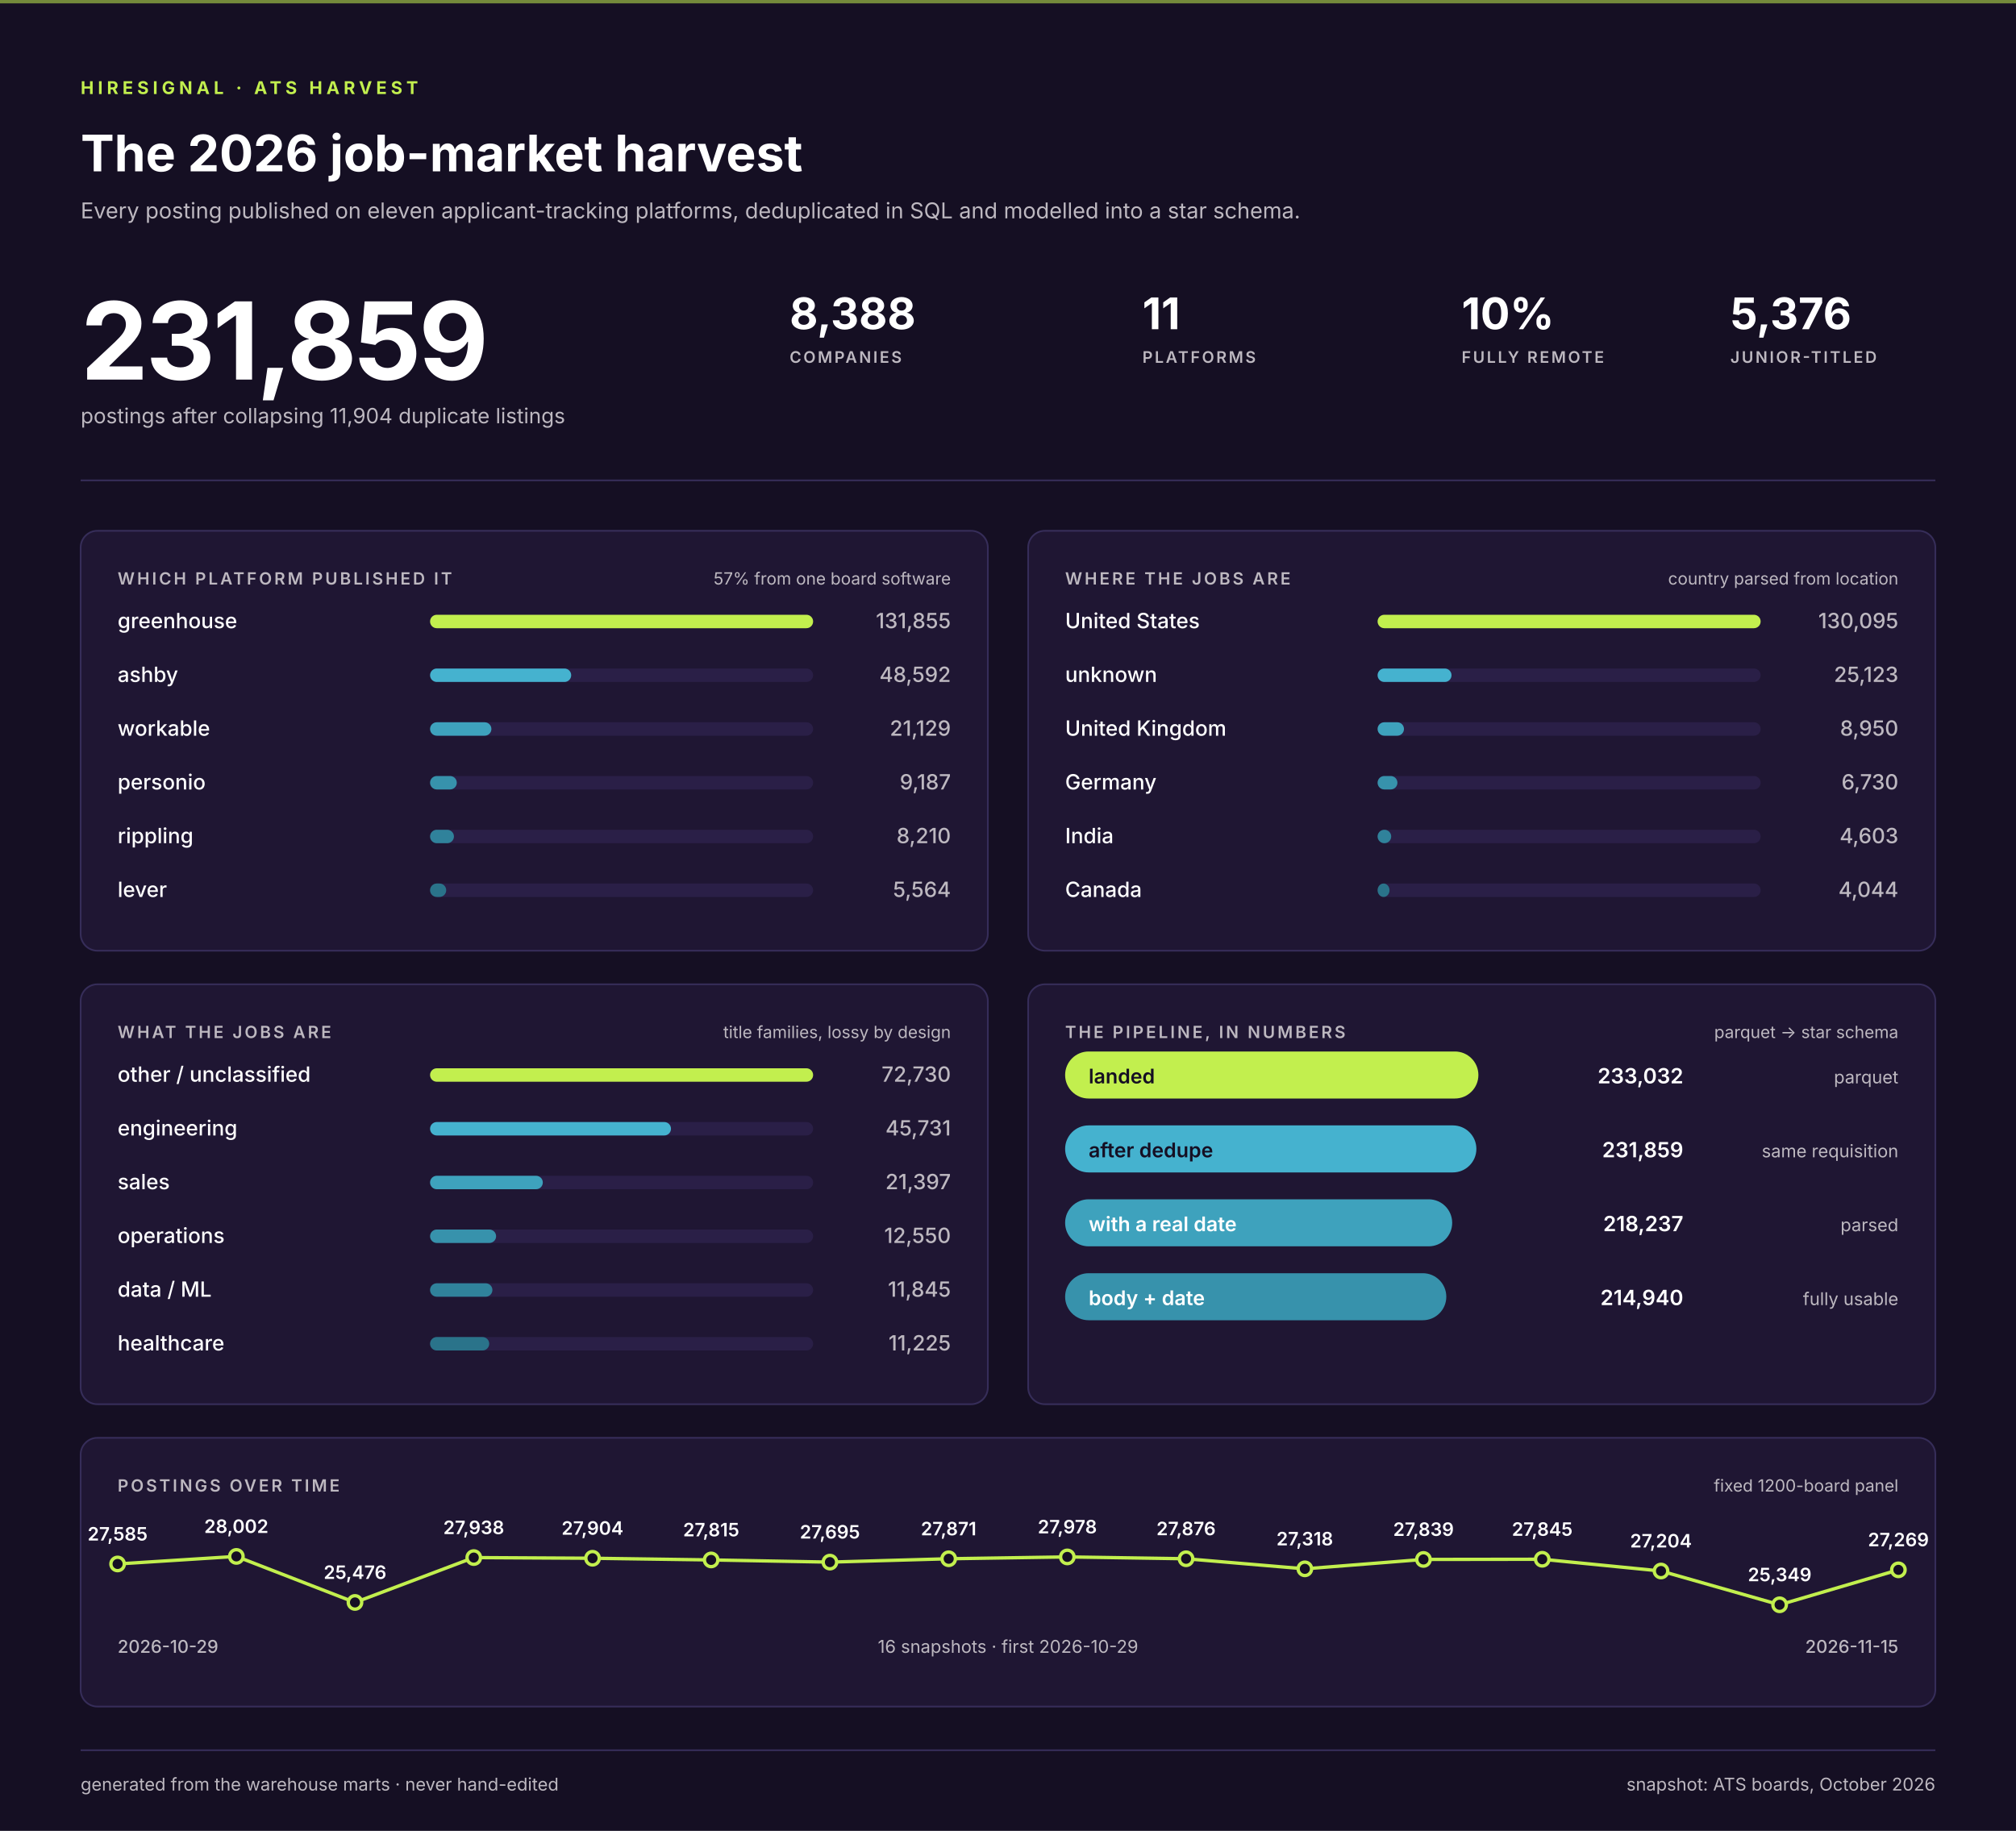
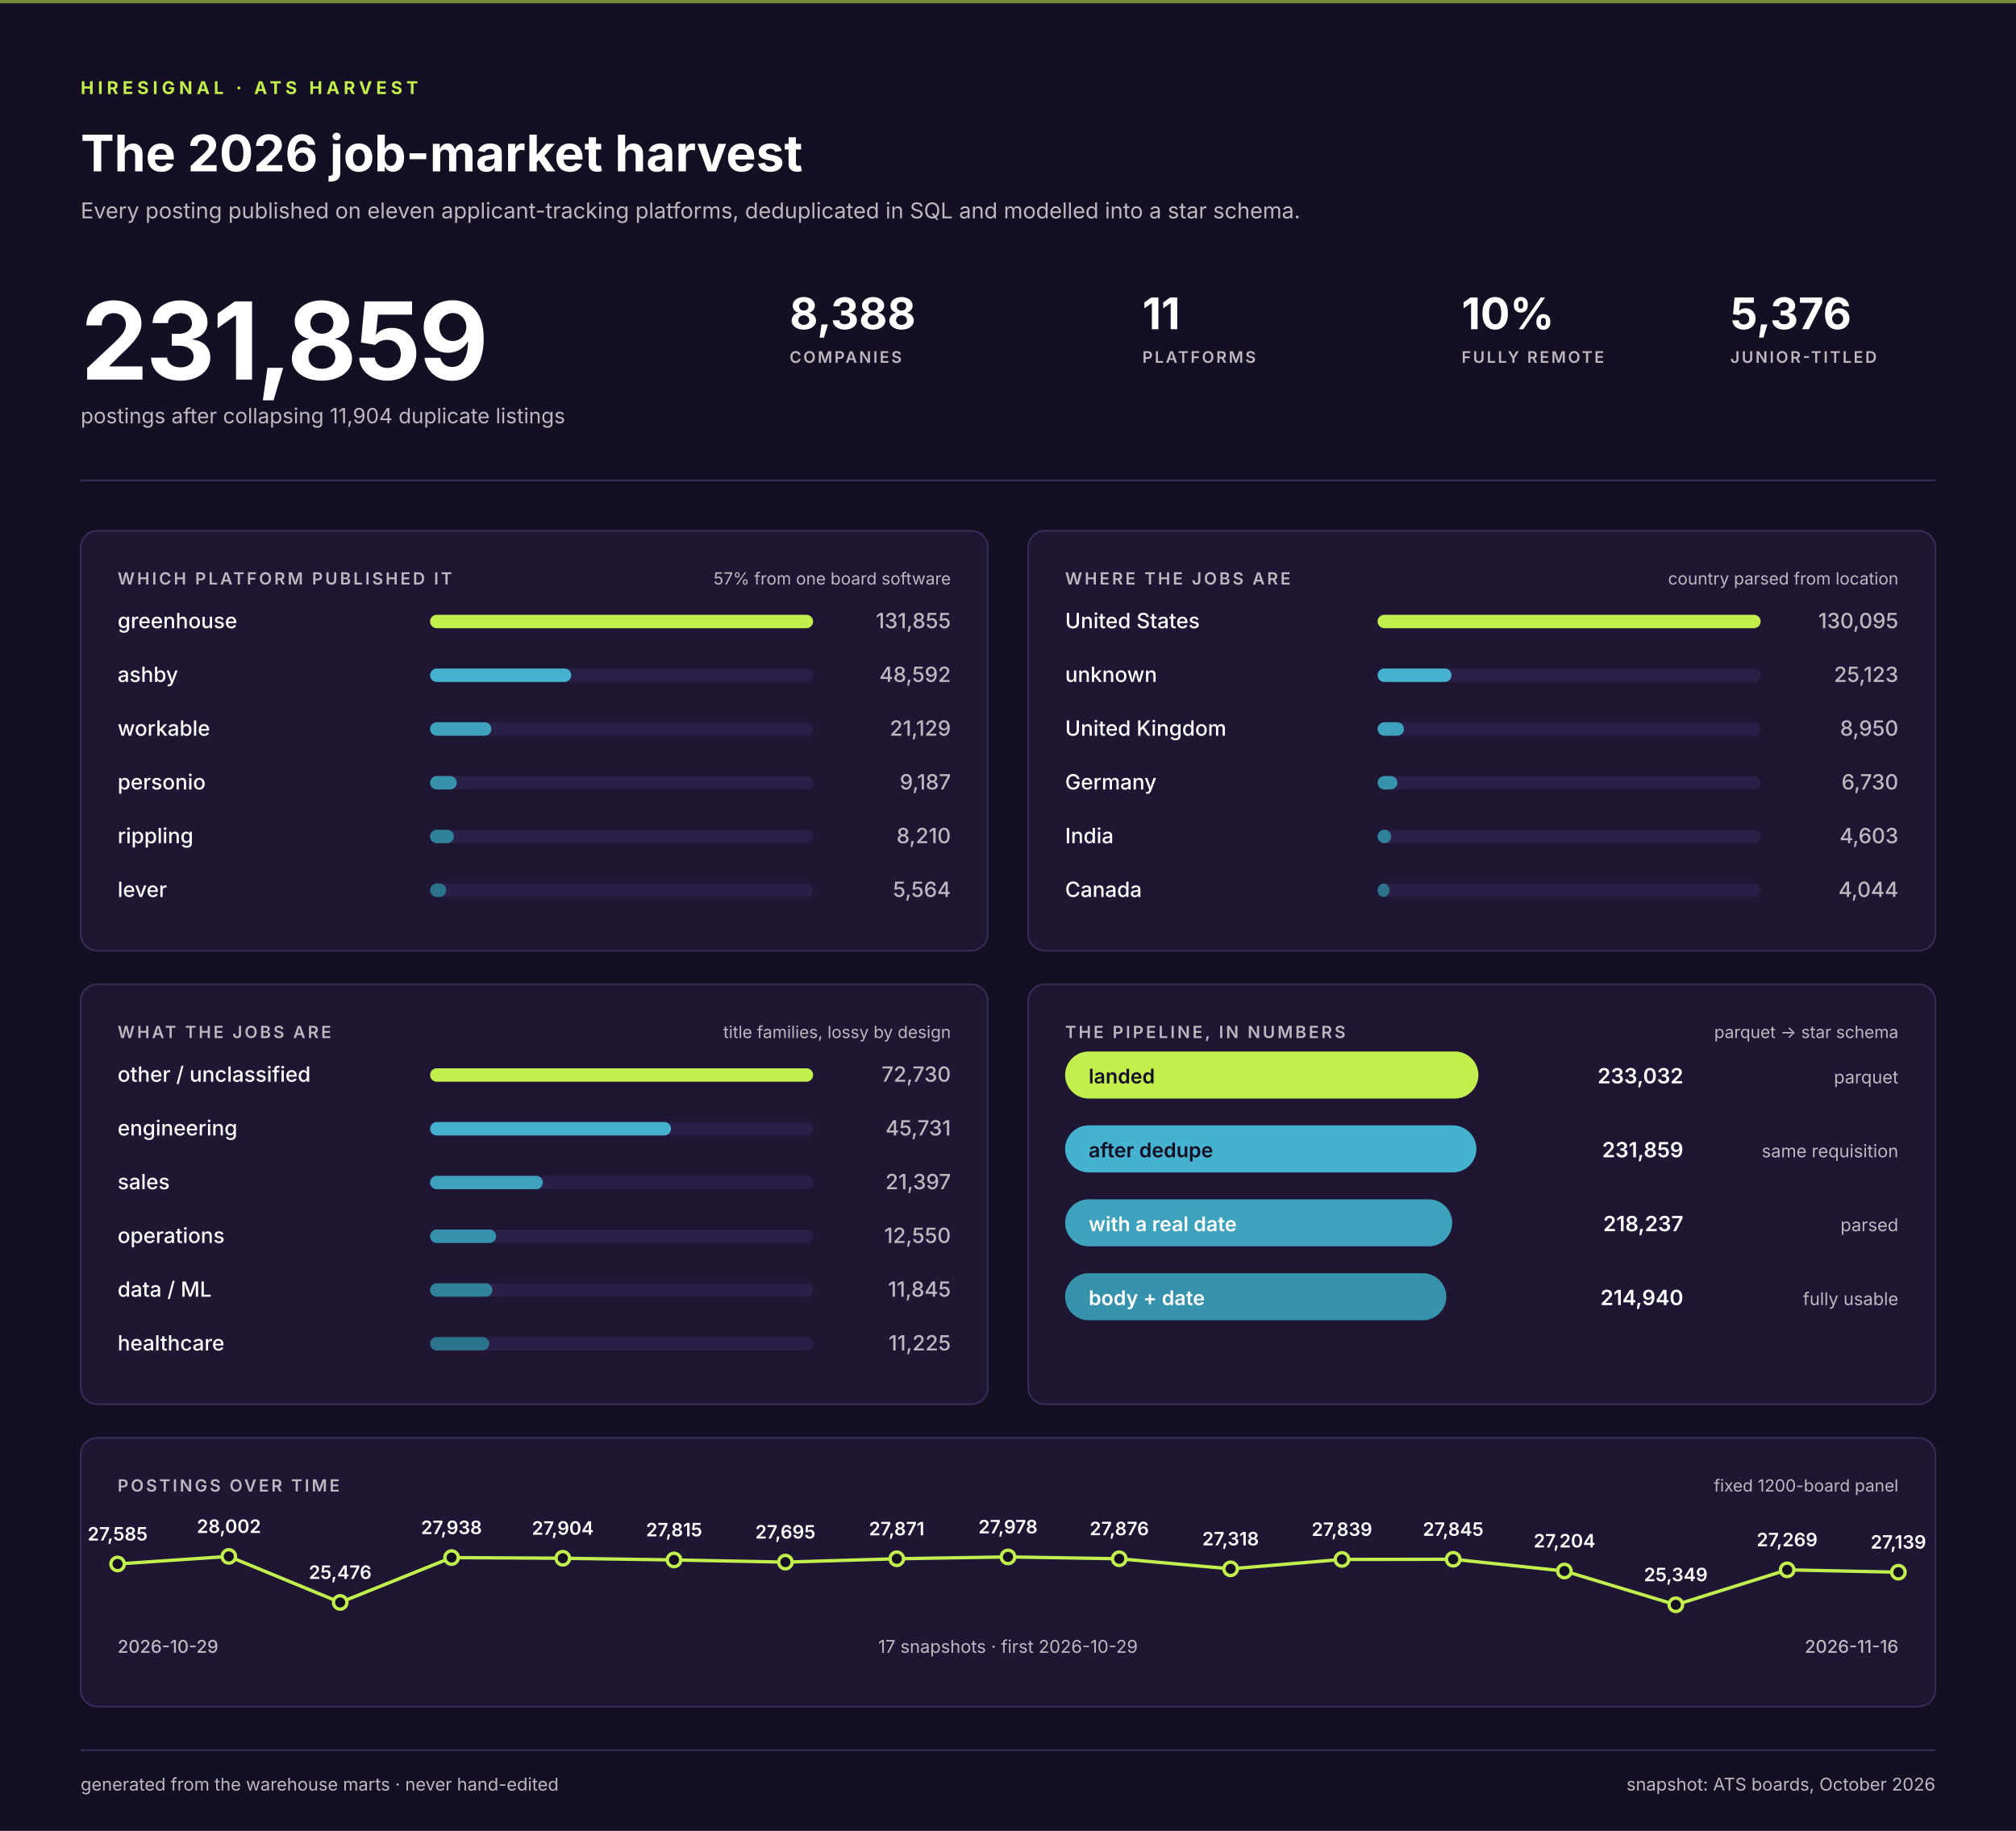
<svg xmlns="http://www.w3.org/2000/svg" width="1200" height="1090" viewBox="0 0 1200 1090" role="img" aria-label="Job-market harvest dashboard">
  <rect x="0.0" y="0.0" width="1200.0" height="1090.0" rx="0" fill="#150f23" />
  <rect x="0" y="0" width="1200" height="2" fill="#c2ef4e" opacity="0.55" />
  <text x="48" y="56" font-family="Inter, -apple-system, Segoe UI, Helvetica, Arial, sans-serif" font-size="10.5" fill="#c2ef4e" font-weight="700" text-anchor="start" letter-spacing="2.4">HIRESIGNAL  ·  ATS HARVEST</text>
  <text x="48" y="102" font-family="Inter, -apple-system, Segoe UI, Helvetica, Arial, sans-serif" font-size="30" fill="#ffffff" font-weight="650" text-anchor="start">The 2026 job-market harvest</text>
  <text x="48" y="130" font-family="Inter, -apple-system, Segoe UI, Helvetica, Arial, sans-serif" font-size="13" fill="#bdb8c0" font-weight="400" text-anchor="start">Every posting published on eleven applicant-tracking platforms, deduplicated in SQL and modelled into a star schema.</text>
  <text x="48" y="226" font-family="Inter, -apple-system, Segoe UI, Helvetica, Arial, sans-serif" font-size="64" fill="#ffffff" font-weight="700" text-anchor="start" letter-spacing="-1.5">231,859</text>
  <text x="48" y="252" font-family="Inter, -apple-system, Segoe UI, Helvetica, Arial, sans-serif" font-size="12.5" fill="#bdb8c0" font-weight="400" text-anchor="start">postings after collapsing 11,904 duplicate listings</text>
  <text x="470" y="196" font-family="Inter, -apple-system, Segoe UI, Helvetica, Arial, sans-serif" font-size="26" fill="#ffffff" font-weight="650" text-anchor="start">8,388</text>
  <text x="470" y="216" font-family="Inter, -apple-system, Segoe UI, Helvetica, Arial, sans-serif" font-size="9.5" fill="#bdb8c0" font-weight="600" text-anchor="start" letter-spacing="1.2">COMPANIES</text>
  <text x="680" y="196" font-family="Inter, -apple-system, Segoe UI, Helvetica, Arial, sans-serif" font-size="26" fill="#ffffff" font-weight="650" text-anchor="start">11</text>
  <text x="680" y="216" font-family="Inter, -apple-system, Segoe UI, Helvetica, Arial, sans-serif" font-size="9.5" fill="#bdb8c0" font-weight="600" text-anchor="start" letter-spacing="1.2">PLATFORMS</text>
  <text x="870" y="196" font-family="Inter, -apple-system, Segoe UI, Helvetica, Arial, sans-serif" font-size="26" fill="#ffffff" font-weight="650" text-anchor="start">10%</text>
  <text x="870" y="216" font-family="Inter, -apple-system, Segoe UI, Helvetica, Arial, sans-serif" font-size="9.5" fill="#bdb8c0" font-weight="600" text-anchor="start" letter-spacing="1.2">FULLY REMOTE</text>
  <text x="1030" y="196" font-family="Inter, -apple-system, Segoe UI, Helvetica, Arial, sans-serif" font-size="26" fill="#ffffff" font-weight="650" text-anchor="start">5,376</text>
  <text x="1030" y="216" font-family="Inter, -apple-system, Segoe UI, Helvetica, Arial, sans-serif" font-size="9.5" fill="#bdb8c0" font-weight="600" text-anchor="start" letter-spacing="1.2">JUNIOR-TITLED</text>
  <line x1="48" y1="286" x2="1152" y2="286" stroke="#362d59" />
  <rect x="48.0" y="316.0" width="540.0" height="250.0" rx="10" fill="#1f1633" stroke="#362d59" />
  <text x="70" y="348" font-family="Inter, -apple-system, Segoe UI, Helvetica, Arial, sans-serif" font-size="10" fill="#bdb8c0" font-weight="600" text-anchor="start" letter-spacing="1.4">WHICH PLATFORM PUBLISHED IT</text>
  <text x="566" y="348" font-family="Inter, -apple-system, Segoe UI, Helvetica, Arial, sans-serif" font-size="10" fill="#bdb8c0" font-weight="400" text-anchor="end">57% from one board software</text>
  <text x="70" y="374.0" font-family="Inter, -apple-system, Segoe UI, Helvetica, Arial, sans-serif" font-size="12.5" fill="#ffffff" font-weight="450" text-anchor="start">greenhouse</text>
  <rect x="256.0" y="366.0" width="228.0" height="8.0" rx="4" fill="#2a1f47" />
  <rect x="256.0" y="366.0" width="228.0" height="8.0" rx="4" fill="#c2ef4e" />
  <text x="566" y="374.0" font-family="Inter, -apple-system, Segoe UI, Helvetica, Arial, sans-serif" font-size="12.5" fill="#bdb8c0" font-weight="500" text-anchor="end">131,855</text>
  <text x="70" y="406.0" font-family="Inter, -apple-system, Segoe UI, Helvetica, Arial, sans-serif" font-size="12.5" fill="#ffffff" font-weight="450" text-anchor="start">ashby</text>
  <rect x="256.0" y="398.0" width="228.0" height="8.0" rx="4" fill="#2a1f47" />
  <rect x="256.0" y="398.0" width="84.0" height="8.0" rx="4" fill="#45b2cf" />
  <text x="566" y="406.0" font-family="Inter, -apple-system, Segoe UI, Helvetica, Arial, sans-serif" font-size="12.5" fill="#bdb8c0" font-weight="500" text-anchor="end">48,592</text>
  <text x="70" y="438.0" font-family="Inter, -apple-system, Segoe UI, Helvetica, Arial, sans-serif" font-size="12.5" fill="#ffffff" font-weight="450" text-anchor="start">workable</text>
  <rect x="256.0" y="430.0" width="228.0" height="8.0" rx="4" fill="#2a1f47" />
  <rect x="256.0" y="430.0" width="36.5" height="8.0" rx="4" fill="#3ea2bd" />
  <text x="566" y="438.0" font-family="Inter, -apple-system, Segoe UI, Helvetica, Arial, sans-serif" font-size="12.5" fill="#bdb8c0" font-weight="500" text-anchor="end">21,129</text>
  <text x="70" y="470.0" font-family="Inter, -apple-system, Segoe UI, Helvetica, Arial, sans-serif" font-size="12.5" fill="#ffffff" font-weight="450" text-anchor="start">personio</text>
  <rect x="256.0" y="462.0" width="228.0" height="8.0" rx="4" fill="#2a1f47" />
  <rect x="256.0" y="462.0" width="15.9" height="8.0" rx="4" fill="#3792ac" />
  <text x="566" y="470.0" font-family="Inter, -apple-system, Segoe UI, Helvetica, Arial, sans-serif" font-size="12.5" fill="#bdb8c0" font-weight="500" text-anchor="end">9,187</text>
  <text x="70" y="502.0" font-family="Inter, -apple-system, Segoe UI, Helvetica, Arial, sans-serif" font-size="12.5" fill="#ffffff" font-weight="450" text-anchor="start">rippling</text>
  <rect x="256.0" y="494.0" width="228.0" height="8.0" rx="4" fill="#2a1f47" />
  <rect x="256.0" y="494.0" width="14.2" height="8.0" rx="4" fill="#30829b" />
  <text x="566" y="502.0" font-family="Inter, -apple-system, Segoe UI, Helvetica, Arial, sans-serif" font-size="12.5" fill="#bdb8c0" font-weight="500" text-anchor="end">8,210</text>
  <text x="70" y="534.0" font-family="Inter, -apple-system, Segoe UI, Helvetica, Arial, sans-serif" font-size="12.5" fill="#ffffff" font-weight="450" text-anchor="start">lever</text>
  <rect x="256.0" y="526.0" width="228.0" height="8.0" rx="4" fill="#2a1f47" />
  <rect x="256.0" y="526.0" width="9.6" height="8.0" rx="4" fill="#2a738a" />
  <text x="566" y="534.0" font-family="Inter, -apple-system, Segoe UI, Helvetica, Arial, sans-serif" font-size="12.5" fill="#bdb8c0" font-weight="500" text-anchor="end">5,564</text>
  <rect x="612.0" y="316.0" width="540.0" height="250.0" rx="10" fill="#1f1633" stroke="#362d59" />
  <text x="634" y="348" font-family="Inter, -apple-system, Segoe UI, Helvetica, Arial, sans-serif" font-size="10" fill="#bdb8c0" font-weight="600" text-anchor="start" letter-spacing="1.4">WHERE THE JOBS ARE</text>
  <text x="1130" y="348" font-family="Inter, -apple-system, Segoe UI, Helvetica, Arial, sans-serif" font-size="10" fill="#bdb8c0" font-weight="400" text-anchor="end">country parsed from location</text>
  <text x="634" y="374.0" font-family="Inter, -apple-system, Segoe UI, Helvetica, Arial, sans-serif" font-size="12.5" fill="#ffffff" font-weight="450" text-anchor="start">United States</text>
  <rect x="820.0" y="366.0" width="228.0" height="8.0" rx="4" fill="#2a1f47" />
  <rect x="820.0" y="366.0" width="228.0" height="8.0" rx="4" fill="#c2ef4e" />
  <text x="1130" y="374.0" font-family="Inter, -apple-system, Segoe UI, Helvetica, Arial, sans-serif" font-size="12.5" fill="#bdb8c0" font-weight="500" text-anchor="end">130,095</text>
  <text x="634" y="406.0" font-family="Inter, -apple-system, Segoe UI, Helvetica, Arial, sans-serif" font-size="12.5" fill="#ffffff" font-weight="450" text-anchor="start">unknown</text>
  <rect x="820.0" y="398.0" width="228.0" height="8.0" rx="4" fill="#2a1f47" />
  <rect x="820.0" y="398.0" width="44.0" height="8.0" rx="4" fill="#45b2cf" />
  <text x="1130" y="406.0" font-family="Inter, -apple-system, Segoe UI, Helvetica, Arial, sans-serif" font-size="12.5" fill="#bdb8c0" font-weight="500" text-anchor="end">25,123</text>
  <text x="634" y="438.0" font-family="Inter, -apple-system, Segoe UI, Helvetica, Arial, sans-serif" font-size="12.5" fill="#ffffff" font-weight="450" text-anchor="start">United Kingdom</text>
  <rect x="820.0" y="430.0" width="228.0" height="8.0" rx="4" fill="#2a1f47" />
  <rect x="820.0" y="430.0" width="15.7" height="8.0" rx="4" fill="#3ea2bd" />
  <text x="1130" y="438.0" font-family="Inter, -apple-system, Segoe UI, Helvetica, Arial, sans-serif" font-size="12.5" fill="#bdb8c0" font-weight="500" text-anchor="end">8,950</text>
  <text x="634" y="470.0" font-family="Inter, -apple-system, Segoe UI, Helvetica, Arial, sans-serif" font-size="12.5" fill="#ffffff" font-weight="450" text-anchor="start">Germany</text>
  <rect x="820.0" y="462.0" width="228.0" height="8.0" rx="4" fill="#2a1f47" />
  <rect x="820.0" y="462.0" width="11.8" height="8.0" rx="4" fill="#3792ac" />
  <text x="1130" y="470.0" font-family="Inter, -apple-system, Segoe UI, Helvetica, Arial, sans-serif" font-size="12.5" fill="#bdb8c0" font-weight="500" text-anchor="end">6,730</text>
  <text x="634" y="502.0" font-family="Inter, -apple-system, Segoe UI, Helvetica, Arial, sans-serif" font-size="12.5" fill="#ffffff" font-weight="450" text-anchor="start">India</text>
  <rect x="820.0" y="494.0" width="228.0" height="8.0" rx="4" fill="#2a1f47" />
  <rect x="820.0" y="494.0" width="8.1" height="8.0" rx="4" fill="#30829b" />
  <text x="1130" y="502.0" font-family="Inter, -apple-system, Segoe UI, Helvetica, Arial, sans-serif" font-size="12.5" fill="#bdb8c0" font-weight="500" text-anchor="end">4,603</text>
  <text x="634" y="534.0" font-family="Inter, -apple-system, Segoe UI, Helvetica, Arial, sans-serif" font-size="12.5" fill="#ffffff" font-weight="450" text-anchor="start">Canada</text>
  <rect x="820.0" y="526.0" width="228.0" height="8.0" rx="4" fill="#2a1f47" />
  <rect x="820.0" y="526.0" width="7.1" height="8.0" rx="4" fill="#2a738a" />
  <text x="1130" y="534.0" font-family="Inter, -apple-system, Segoe UI, Helvetica, Arial, sans-serif" font-size="12.5" fill="#bdb8c0" font-weight="500" text-anchor="end">4,044</text>
  <rect x="48.0" y="586.0" width="540.0" height="250.0" rx="10" fill="#1f1633" stroke="#362d59" />
  <text x="70" y="618" font-family="Inter, -apple-system, Segoe UI, Helvetica, Arial, sans-serif" font-size="10" fill="#bdb8c0" font-weight="600" text-anchor="start" letter-spacing="1.4">WHAT THE JOBS ARE</text>
  <text x="566" y="618" font-family="Inter, -apple-system, Segoe UI, Helvetica, Arial, sans-serif" font-size="10" fill="#bdb8c0" font-weight="400" text-anchor="end">title families, lossy by design</text>
  <text x="70" y="644.0" font-family="Inter, -apple-system, Segoe UI, Helvetica, Arial, sans-serif" font-size="12.5" fill="#ffffff" font-weight="450" text-anchor="start">other / unclassified</text>
  <rect x="256.0" y="636.0" width="228.0" height="8.0" rx="4" fill="#2a1f47" />
  <rect x="256.0" y="636.0" width="228.0" height="8.0" rx="4" fill="#c2ef4e" />
  <text x="566" y="644.0" font-family="Inter, -apple-system, Segoe UI, Helvetica, Arial, sans-serif" font-size="12.5" fill="#bdb8c0" font-weight="500" text-anchor="end">72,730</text>
  <text x="70" y="676.0" font-family="Inter, -apple-system, Segoe UI, Helvetica, Arial, sans-serif" font-size="12.5" fill="#ffffff" font-weight="450" text-anchor="start">engineering</text>
  <rect x="256.0" y="668.0" width="228.0" height="8.0" rx="4" fill="#2a1f47" />
  <rect x="256.0" y="668.0" width="143.4" height="8.0" rx="4" fill="#45b2cf" />
  <text x="566" y="676.0" font-family="Inter, -apple-system, Segoe UI, Helvetica, Arial, sans-serif" font-size="12.5" fill="#bdb8c0" font-weight="500" text-anchor="end">45,731</text>
  <text x="70" y="708.0" font-family="Inter, -apple-system, Segoe UI, Helvetica, Arial, sans-serif" font-size="12.5" fill="#ffffff" font-weight="450" text-anchor="start">sales</text>
  <rect x="256.0" y="700.0" width="228.0" height="8.0" rx="4" fill="#2a1f47" />
  <rect x="256.0" y="700.0" width="67.1" height="8.0" rx="4" fill="#3ea2bd" />
  <text x="566" y="708.0" font-family="Inter, -apple-system, Segoe UI, Helvetica, Arial, sans-serif" font-size="12.5" fill="#bdb8c0" font-weight="500" text-anchor="end">21,397</text>
  <text x="70" y="740.0" font-family="Inter, -apple-system, Segoe UI, Helvetica, Arial, sans-serif" font-size="12.5" fill="#ffffff" font-weight="450" text-anchor="start">operations</text>
  <rect x="256.0" y="732.0" width="228.0" height="8.0" rx="4" fill="#2a1f47" />
  <rect x="256.0" y="732.0" width="39.3" height="8.0" rx="4" fill="#3792ac" />
  <text x="566" y="740.0" font-family="Inter, -apple-system, Segoe UI, Helvetica, Arial, sans-serif" font-size="12.5" fill="#bdb8c0" font-weight="500" text-anchor="end">12,550</text>
  <text x="70" y="772.0" font-family="Inter, -apple-system, Segoe UI, Helvetica, Arial, sans-serif" font-size="12.5" fill="#ffffff" font-weight="450" text-anchor="start">data / ML</text>
  <rect x="256.0" y="764.0" width="228.0" height="8.0" rx="4" fill="#2a1f47" />
  <rect x="256.0" y="764.0" width="37.1" height="8.0" rx="4" fill="#30829b" />
  <text x="566" y="772.0" font-family="Inter, -apple-system, Segoe UI, Helvetica, Arial, sans-serif" font-size="12.5" fill="#bdb8c0" font-weight="500" text-anchor="end">11,845</text>
  <text x="70" y="804.0" font-family="Inter, -apple-system, Segoe UI, Helvetica, Arial, sans-serif" font-size="12.5" fill="#ffffff" font-weight="450" text-anchor="start">healthcare</text>
  <rect x="256.0" y="796.0" width="228.0" height="8.0" rx="4" fill="#2a1f47" />
  <rect x="256.0" y="796.0" width="35.2" height="8.0" rx="4" fill="#2a738a" />
  <text x="566" y="804.0" font-family="Inter, -apple-system, Segoe UI, Helvetica, Arial, sans-serif" font-size="12.5" fill="#bdb8c0" font-weight="500" text-anchor="end">11,225</text>
  <rect x="612.0" y="586.0" width="540.0" height="250.0" rx="10" fill="#1f1633" stroke="#362d59" />
  <text x="634" y="618" font-family="Inter, -apple-system, Segoe UI, Helvetica, Arial, sans-serif" font-size="10" fill="#bdb8c0" font-weight="600" text-anchor="start" letter-spacing="1.4">THE PIPELINE, IN NUMBERS</text>
  <text x="1130" y="618" font-family="Inter, -apple-system, Segoe UI, Helvetica, Arial, sans-serif" font-size="10" fill="#bdb8c0" font-weight="400" text-anchor="end">parquet → star schema</text>
  <rect x="634.0" y="626.0" width="246.0" height="28.0" rx="14" fill="#c2ef4e" />
  <text x="648" y="645" font-family="Inter, -apple-system, Segoe UI, Helvetica, Arial, sans-serif" font-size="12" fill="#150f23" font-weight="600" text-anchor="start">landed</text>
  <text x="1002" y="645" font-family="Inter, -apple-system, Segoe UI, Helvetica, Arial, sans-serif" font-size="12.5" fill="#ffffff" font-weight="600" text-anchor="end">233,032</text>
  <text x="1130" y="645" font-family="Inter, -apple-system, Segoe UI, Helvetica, Arial, sans-serif" font-size="10.5" fill="#bdb8c0" font-weight="400" text-anchor="end">parquet</text>
  <rect x="634.0" y="670.0" width="244.8" height="28.0" rx="14" fill="#45b2cf" />
  <text x="648" y="689" font-family="Inter, -apple-system, Segoe UI, Helvetica, Arial, sans-serif" font-size="12" fill="#150f23" font-weight="600" text-anchor="start">after dedupe</text>
  <text x="1002" y="689" font-family="Inter, -apple-system, Segoe UI, Helvetica, Arial, sans-serif" font-size="12.5" fill="#ffffff" font-weight="600" text-anchor="end">231,859</text>
  <text x="1130" y="689" font-family="Inter, -apple-system, Segoe UI, Helvetica, Arial, sans-serif" font-size="10.5" fill="#bdb8c0" font-weight="400" text-anchor="end">same requisition</text>
  <rect x="634.0" y="714.0" width="230.4" height="28.0" rx="14" fill="#3ea2bd" />
  <text x="648" y="733" font-family="Inter, -apple-system, Segoe UI, Helvetica, Arial, sans-serif" font-size="12" fill="#ffffff" font-weight="600" text-anchor="start">with a real date</text>
  <text x="1002" y="733" font-family="Inter, -apple-system, Segoe UI, Helvetica, Arial, sans-serif" font-size="12.5" fill="#ffffff" font-weight="600" text-anchor="end">218,237</text>
  <text x="1130" y="733" font-family="Inter, -apple-system, Segoe UI, Helvetica, Arial, sans-serif" font-size="10.5" fill="#bdb8c0" font-weight="400" text-anchor="end">parsed</text>
  <rect x="634.0" y="758.0" width="226.9" height="28.0" rx="14" fill="#3792ac" />
  <text x="648" y="777" font-family="Inter, -apple-system, Segoe UI, Helvetica, Arial, sans-serif" font-size="12" fill="#ffffff" font-weight="600" text-anchor="start">body + date</text>
  <text x="1002" y="777" font-family="Inter, -apple-system, Segoe UI, Helvetica, Arial, sans-serif" font-size="12.5" fill="#ffffff" font-weight="600" text-anchor="end">214,940</text>
  <text x="1130" y="777" font-family="Inter, -apple-system, Segoe UI, Helvetica, Arial, sans-serif" font-size="10.5" fill="#bdb8c0" font-weight="400" text-anchor="end">fully usable</text>
  <rect x="48.0" y="856.0" width="1104.0" height="160.0" rx="10" fill="#1f1633" stroke="#362d59" />
  <text x="70" y="888" font-family="Inter, -apple-system, Segoe UI, Helvetica, Arial, sans-serif" font-size="10" fill="#bdb8c0" font-weight="600" text-anchor="start" letter-spacing="1.4">POSTINGS OVER TIME</text>
  <text x="1130" y="888" font-family="Inter, -apple-system, Segoe UI, Helvetica, Arial, sans-serif" font-size="10" fill="#bdb8c0" font-weight="400" text-anchor="end">fixed 1200-board panel</text>
-   <polyline fill="none" stroke="#c2ef4e" stroke-width="2" stroke-linejoin="round" stroke-linecap="round" points="70.0,931.1 140.7,926.6 211.3,954.0 282.0,927.3 352.7,927.7 423.3,928.7 494.0,930.0 564.7,928.0 635.3,926.9 706.0,928.0 776.7,934.0 847.3,928.4 918.0,928.3 988.7,935.3 1059.3,955.4 1130.0,934.6" />
+   <polyline fill="none" stroke="#c2ef4e" stroke-width="2" stroke-linejoin="round" stroke-linecap="round" points="70.0,931.1 136.2,926.6 202.5,954.0 268.8,927.3 335.0,927.7 401.2,928.7 467.5,930.0 533.8,928.0 600.0,926.9 666.2,928.0 732.5,934.0 798.8,928.4 865.0,928.3 931.2,935.3 997.5,955.4 1063.8,934.6 1130.0,936.0" />
  <circle cx="70.0" cy="931.1" r="4" fill="#150f23" stroke="#c2ef4e" stroke-width="2" />
  <text x="70.0" y="917.144" font-family="Inter, -apple-system, Segoe UI, Helvetica, Arial, sans-serif" font-size="11" fill="#ffffff" font-weight="600" text-anchor="middle">27,585</text>
-   <circle cx="140.7" cy="926.6" r="4" fill="#150f23" stroke="#c2ef4e" stroke-width="2" />
-   <text x="140.667" y="912.625" font-family="Inter, -apple-system, Segoe UI, Helvetica, Arial, sans-serif" font-size="11" fill="#ffffff" font-weight="600" text-anchor="middle">28,002</text>
-   <circle cx="211.3" cy="954.0" r="4" fill="#150f23" stroke="#c2ef4e" stroke-width="2" />
-   <text x="211.333" y="939.999" font-family="Inter, -apple-system, Segoe UI, Helvetica, Arial, sans-serif" font-size="11" fill="#ffffff" font-weight="600" text-anchor="middle">25,476</text>
-   <circle cx="282.0" cy="927.3" r="4" fill="#150f23" stroke="#c2ef4e" stroke-width="2" />
-   <text x="282.0" y="913.319" font-family="Inter, -apple-system, Segoe UI, Helvetica, Arial, sans-serif" font-size="11" fill="#ffffff" font-weight="600" text-anchor="middle">27,938</text>
-   <circle cx="352.7" cy="927.7" r="4" fill="#150f23" stroke="#c2ef4e" stroke-width="2" />
-   <text x="352.667" y="913.687" font-family="Inter, -apple-system, Segoe UI, Helvetica, Arial, sans-serif" font-size="11" fill="#ffffff" font-weight="600" text-anchor="middle">27,904</text>
-   <circle cx="423.3" cy="928.7" r="4" fill="#150f23" stroke="#c2ef4e" stroke-width="2" />
-   <text x="423.333" y="914.651" font-family="Inter, -apple-system, Segoe UI, Helvetica, Arial, sans-serif" font-size="11" fill="#ffffff" font-weight="600" text-anchor="middle">27,815</text>
-   <circle cx="494.0" cy="930.0" r="4" fill="#150f23" stroke="#c2ef4e" stroke-width="2" />
-   <text x="494.0" y="915.952" font-family="Inter, -apple-system, Segoe UI, Helvetica, Arial, sans-serif" font-size="11" fill="#ffffff" font-weight="600" text-anchor="middle">27,695</text>
-   <circle cx="564.7" cy="928.0" r="4" fill="#150f23" stroke="#c2ef4e" stroke-width="2" />
-   <text x="564.667" y="914.045" font-family="Inter, -apple-system, Segoe UI, Helvetica, Arial, sans-serif" font-size="11" fill="#ffffff" font-weight="600" text-anchor="middle">27,871</text>
-   <circle cx="635.3" cy="926.9" r="4" fill="#150f23" stroke="#c2ef4e" stroke-width="2" />
-   <text x="635.333" y="912.885" font-family="Inter, -apple-system, Segoe UI, Helvetica, Arial, sans-serif" font-size="11" fill="#ffffff" font-weight="600" text-anchor="middle">27,978</text>
-   <circle cx="706.0" cy="928.0" r="4" fill="#150f23" stroke="#c2ef4e" stroke-width="2" />
-   <text x="706.0" y="913.99" font-family="Inter, -apple-system, Segoe UI, Helvetica, Arial, sans-serif" font-size="11" fill="#ffffff" font-weight="600" text-anchor="middle">27,876</text>
-   <circle cx="776.7" cy="934.0" r="4" fill="#150f23" stroke="#c2ef4e" stroke-width="2" />
-   <text x="776.667" y="920.037" font-family="Inter, -apple-system, Segoe UI, Helvetica, Arial, sans-serif" font-size="11" fill="#ffffff" font-weight="600" text-anchor="middle">27,318</text>
-   <circle cx="847.3" cy="928.4" r="4" fill="#150f23" stroke="#c2ef4e" stroke-width="2" />
-   <text x="847.333" y="914.391" font-family="Inter, -apple-system, Segoe UI, Helvetica, Arial, sans-serif" font-size="11" fill="#ffffff" font-weight="600" text-anchor="middle">27,839</text>
-   <circle cx="918.0" cy="928.3" r="4" fill="#150f23" stroke="#c2ef4e" stroke-width="2" />
-   <text x="918.0" y="914.326" font-family="Inter, -apple-system, Segoe UI, Helvetica, Arial, sans-serif" font-size="11" fill="#ffffff" font-weight="600" text-anchor="middle">27,845</text>
-   <circle cx="988.7" cy="935.3" r="4" fill="#150f23" stroke="#c2ef4e" stroke-width="2" />
-   <text x="988.667" y="921.273" font-family="Inter, -apple-system, Segoe UI, Helvetica, Arial, sans-serif" font-size="11" fill="#ffffff" font-weight="600" text-anchor="middle">27,204</text>
-   <circle cx="1059.3" cy="955.4" r="4" fill="#150f23" stroke="#c2ef4e" stroke-width="2" />
-   <text x="1059.333" y="941.375" font-family="Inter, -apple-system, Segoe UI, Helvetica, Arial, sans-serif" font-size="11" fill="#ffffff" font-weight="600" text-anchor="middle">25,349</text>
-   <circle cx="1130.0" cy="934.6" r="4" fill="#150f23" stroke="#c2ef4e" stroke-width="2" />
-   <text x="1130.0" y="920.568" font-family="Inter, -apple-system, Segoe UI, Helvetica, Arial, sans-serif" font-size="11" fill="#ffffff" font-weight="600" text-anchor="middle">27,269</text>
+   <circle cx="136.2" cy="926.6" r="4" fill="#150f23" stroke="#c2ef4e" stroke-width="2" />
+   <text x="136.25" y="912.625" font-family="Inter, -apple-system, Segoe UI, Helvetica, Arial, sans-serif" font-size="11" fill="#ffffff" font-weight="600" text-anchor="middle">28,002</text>
+   <circle cx="202.5" cy="954.0" r="4" fill="#150f23" stroke="#c2ef4e" stroke-width="2" />
+   <text x="202.5" y="939.999" font-family="Inter, -apple-system, Segoe UI, Helvetica, Arial, sans-serif" font-size="11" fill="#ffffff" font-weight="600" text-anchor="middle">25,476</text>
+   <circle cx="268.8" cy="927.3" r="4" fill="#150f23" stroke="#c2ef4e" stroke-width="2" />
+   <text x="268.75" y="913.319" font-family="Inter, -apple-system, Segoe UI, Helvetica, Arial, sans-serif" font-size="11" fill="#ffffff" font-weight="600" text-anchor="middle">27,938</text>
+   <circle cx="335.0" cy="927.7" r="4" fill="#150f23" stroke="#c2ef4e" stroke-width="2" />
+   <text x="335.0" y="913.687" font-family="Inter, -apple-system, Segoe UI, Helvetica, Arial, sans-serif" font-size="11" fill="#ffffff" font-weight="600" text-anchor="middle">27,904</text>
+   <circle cx="401.2" cy="928.7" r="4" fill="#150f23" stroke="#c2ef4e" stroke-width="2" />
+   <text x="401.25" y="914.651" font-family="Inter, -apple-system, Segoe UI, Helvetica, Arial, sans-serif" font-size="11" fill="#ffffff" font-weight="600" text-anchor="middle">27,815</text>
+   <circle cx="467.5" cy="930.0" r="4" fill="#150f23" stroke="#c2ef4e" stroke-width="2" />
+   <text x="467.5" y="915.952" font-family="Inter, -apple-system, Segoe UI, Helvetica, Arial, sans-serif" font-size="11" fill="#ffffff" font-weight="600" text-anchor="middle">27,695</text>
+   <circle cx="533.8" cy="928.0" r="4" fill="#150f23" stroke="#c2ef4e" stroke-width="2" />
+   <text x="533.75" y="914.045" font-family="Inter, -apple-system, Segoe UI, Helvetica, Arial, sans-serif" font-size="11" fill="#ffffff" font-weight="600" text-anchor="middle">27,871</text>
+   <circle cx="600.0" cy="926.9" r="4" fill="#150f23" stroke="#c2ef4e" stroke-width="2" />
+   <text x="600.0" y="912.885" font-family="Inter, -apple-system, Segoe UI, Helvetica, Arial, sans-serif" font-size="11" fill="#ffffff" font-weight="600" text-anchor="middle">27,978</text>
+   <circle cx="666.2" cy="928.0" r="4" fill="#150f23" stroke="#c2ef4e" stroke-width="2" />
+   <text x="666.25" y="913.99" font-family="Inter, -apple-system, Segoe UI, Helvetica, Arial, sans-serif" font-size="11" fill="#ffffff" font-weight="600" text-anchor="middle">27,876</text>
+   <circle cx="732.5" cy="934.0" r="4" fill="#150f23" stroke="#c2ef4e" stroke-width="2" />
+   <text x="732.5" y="920.037" font-family="Inter, -apple-system, Segoe UI, Helvetica, Arial, sans-serif" font-size="11" fill="#ffffff" font-weight="600" text-anchor="middle">27,318</text>
+   <circle cx="798.8" cy="928.4" r="4" fill="#150f23" stroke="#c2ef4e" stroke-width="2" />
+   <text x="798.75" y="914.391" font-family="Inter, -apple-system, Segoe UI, Helvetica, Arial, sans-serif" font-size="11" fill="#ffffff" font-weight="600" text-anchor="middle">27,839</text>
+   <circle cx="865.0" cy="928.3" r="4" fill="#150f23" stroke="#c2ef4e" stroke-width="2" />
+   <text x="865.0" y="914.326" font-family="Inter, -apple-system, Segoe UI, Helvetica, Arial, sans-serif" font-size="11" fill="#ffffff" font-weight="600" text-anchor="middle">27,845</text>
+   <circle cx="931.2" cy="935.3" r="4" fill="#150f23" stroke="#c2ef4e" stroke-width="2" />
+   <text x="931.25" y="921.273" font-family="Inter, -apple-system, Segoe UI, Helvetica, Arial, sans-serif" font-size="11" fill="#ffffff" font-weight="600" text-anchor="middle">27,204</text>
+   <circle cx="997.5" cy="955.4" r="4" fill="#150f23" stroke="#c2ef4e" stroke-width="2" />
+   <text x="997.5" y="941.375" font-family="Inter, -apple-system, Segoe UI, Helvetica, Arial, sans-serif" font-size="11" fill="#ffffff" font-weight="600" text-anchor="middle">25,349</text>
+   <circle cx="1063.8" cy="934.6" r="4" fill="#150f23" stroke="#c2ef4e" stroke-width="2" />
+   <text x="1063.75" y="920.568" font-family="Inter, -apple-system, Segoe UI, Helvetica, Arial, sans-serif" font-size="11" fill="#ffffff" font-weight="600" text-anchor="middle">27,269</text>
+   <circle cx="1130.0" cy="936.0" r="4" fill="#150f23" stroke="#c2ef4e" stroke-width="2" />
+   <text x="1130.0" y="921.977" font-family="Inter, -apple-system, Segoe UI, Helvetica, Arial, sans-serif" font-size="11" fill="#ffffff" font-weight="600" text-anchor="middle">27,139</text>
  <text x="70" y="984" font-family="Inter, -apple-system, Segoe UI, Helvetica, Arial, sans-serif" font-size="10.5" fill="#bdb8c0" font-weight="500" text-anchor="start">2026-10-29</text>
-   <text x="1130" y="984" font-family="Inter, -apple-system, Segoe UI, Helvetica, Arial, sans-serif" font-size="10.5" fill="#bdb8c0" font-weight="500" text-anchor="end">2026-11-15</text>
-   <text x="600.0" y="984" font-family="Inter, -apple-system, Segoe UI, Helvetica, Arial, sans-serif" font-size="10.5" fill="#bdb8c0" font-weight="400" text-anchor="middle">16 snapshots · first 2026-10-29</text>
+   <text x="1130" y="984" font-family="Inter, -apple-system, Segoe UI, Helvetica, Arial, sans-serif" font-size="10.5" fill="#bdb8c0" font-weight="500" text-anchor="end">2026-11-16</text>
+   <text x="600.0" y="984" font-family="Inter, -apple-system, Segoe UI, Helvetica, Arial, sans-serif" font-size="10.5" fill="#bdb8c0" font-weight="400" text-anchor="middle">17 snapshots · first 2026-10-29</text>
  <line x1="48" y1="1042" x2="1152" y2="1042" stroke="#362d59" />
  <text x="48" y="1066" font-family="Inter, -apple-system, Segoe UI, Helvetica, Arial, sans-serif" font-size="10.5" fill="#bdb8c0" font-weight="400" text-anchor="start">generated from the warehouse marts · never hand-edited</text>
  <text x="1152" y="1066" font-family="Inter, -apple-system, Segoe UI, Helvetica, Arial, sans-serif" font-size="10.5" fill="#bdb8c0" font-weight="400" text-anchor="end">snapshot: ATS boards, October 2026</text>
</svg>
